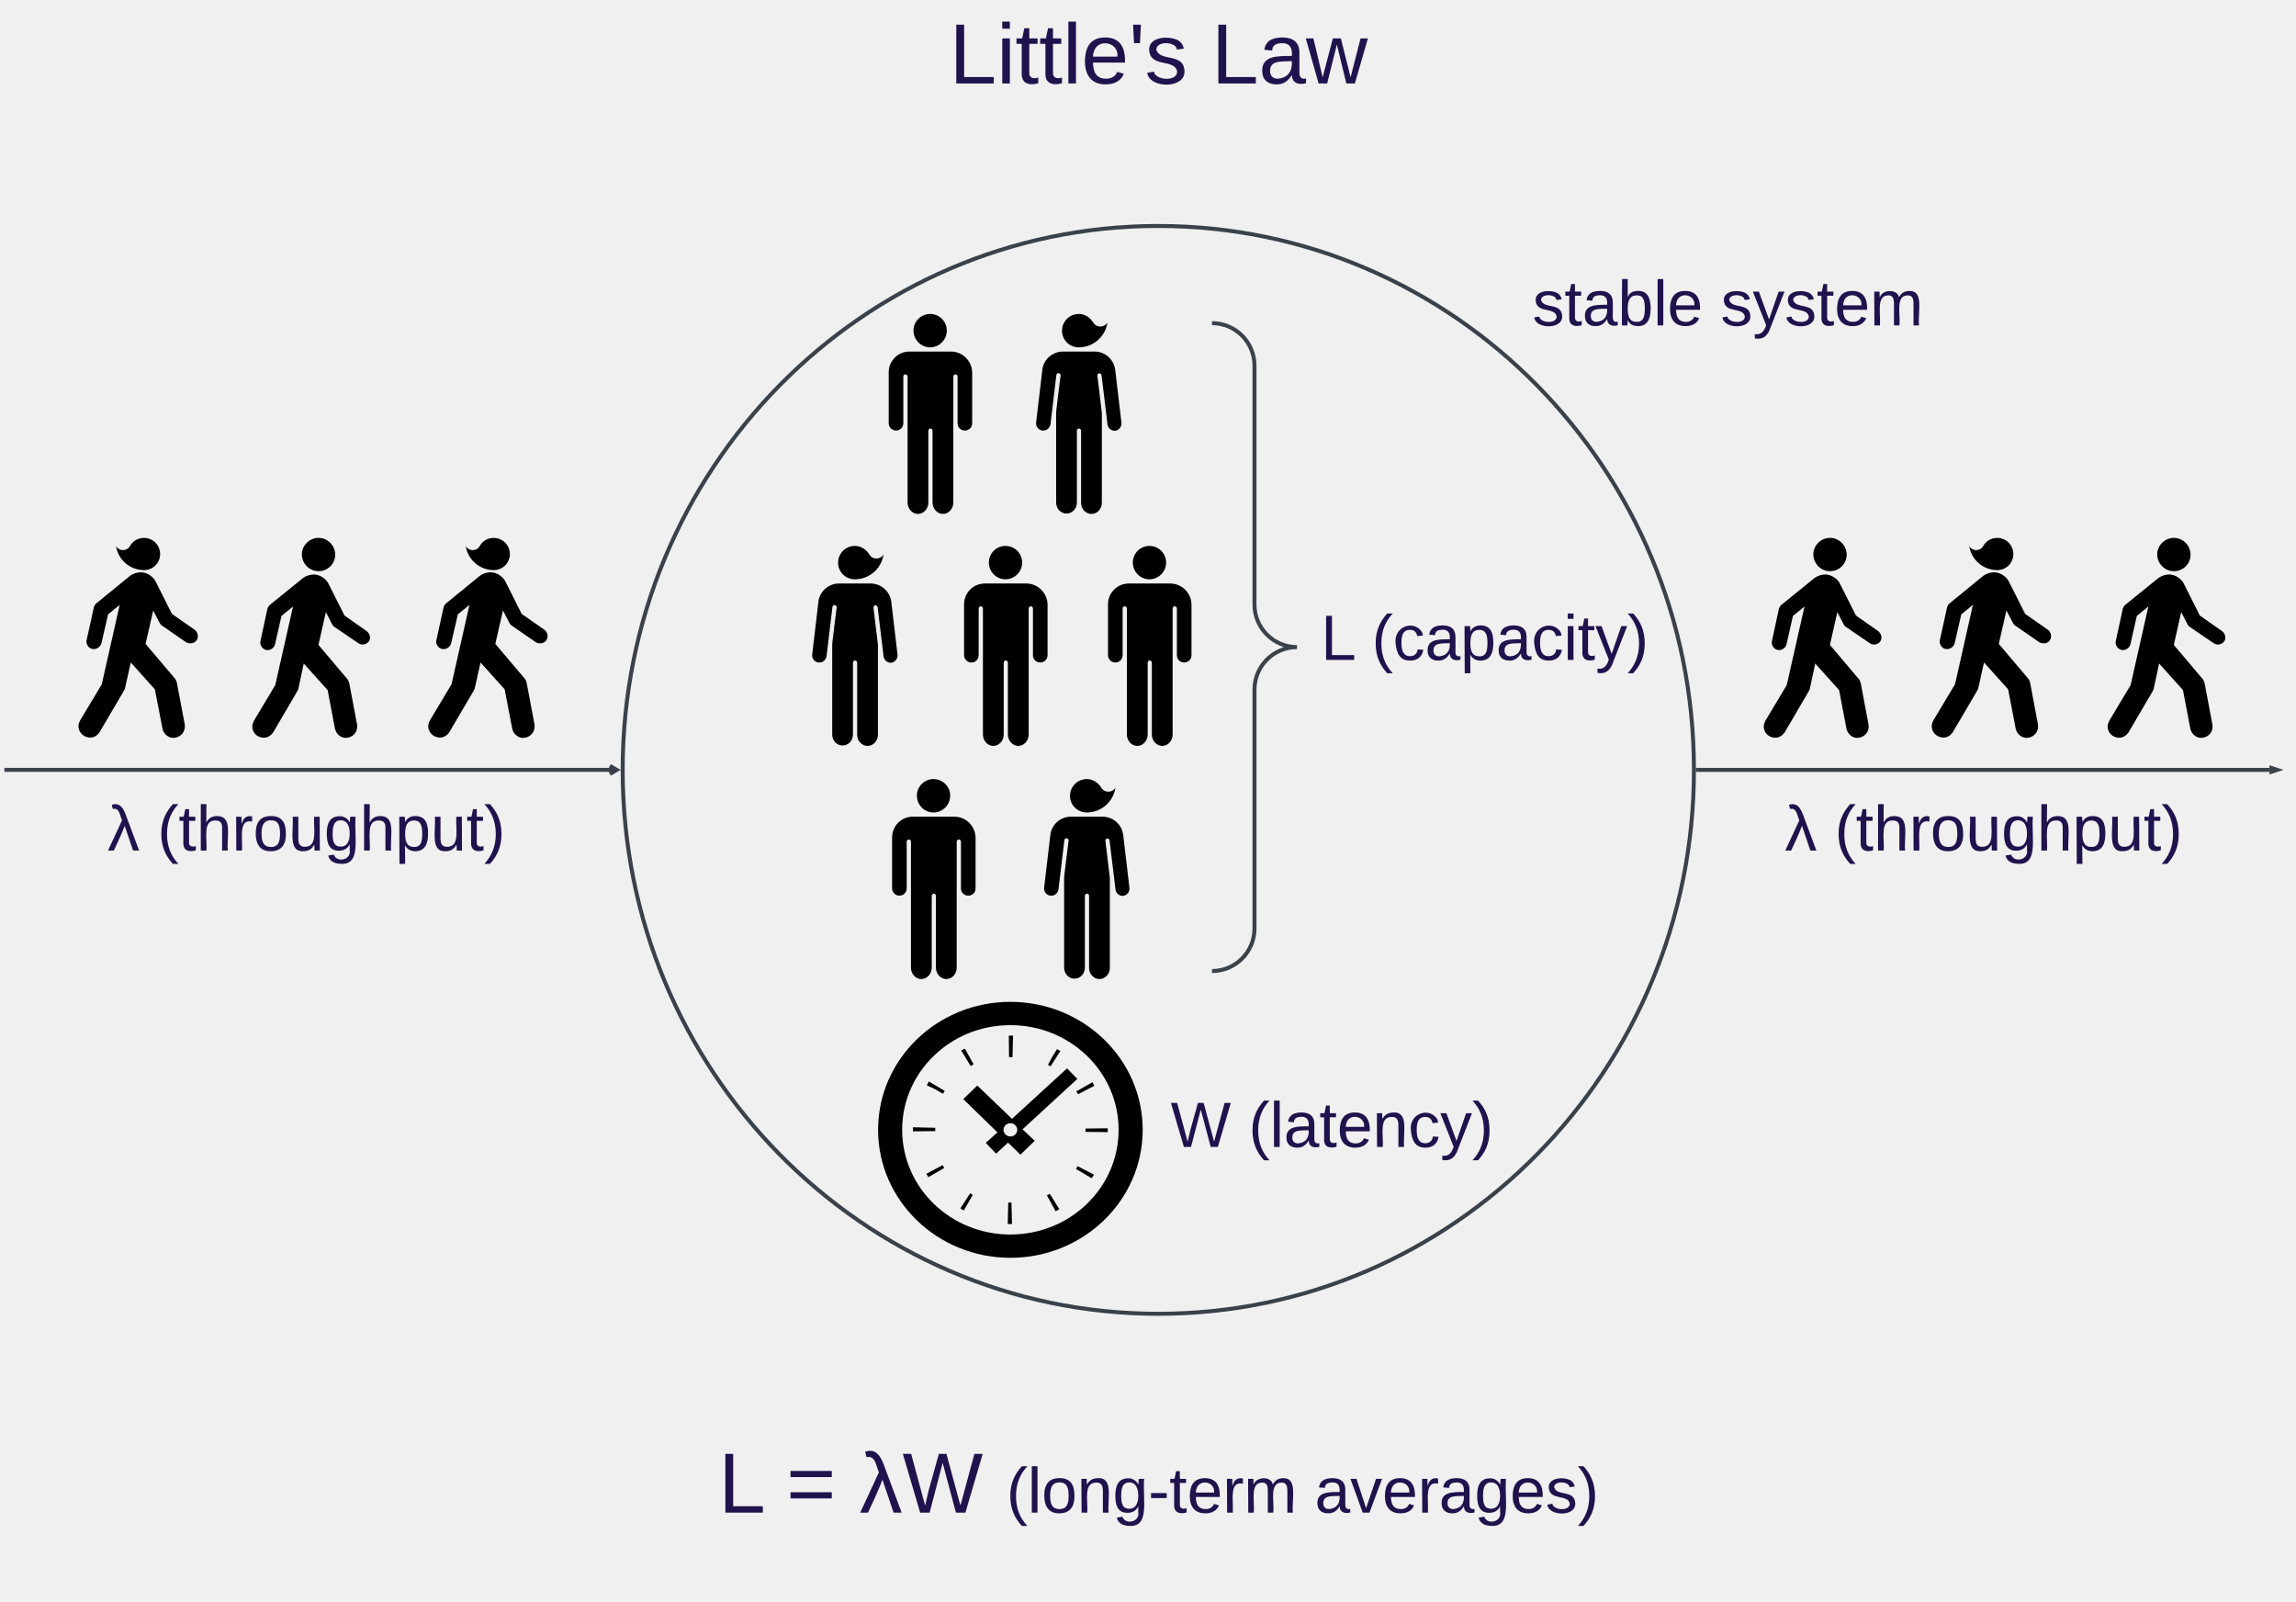
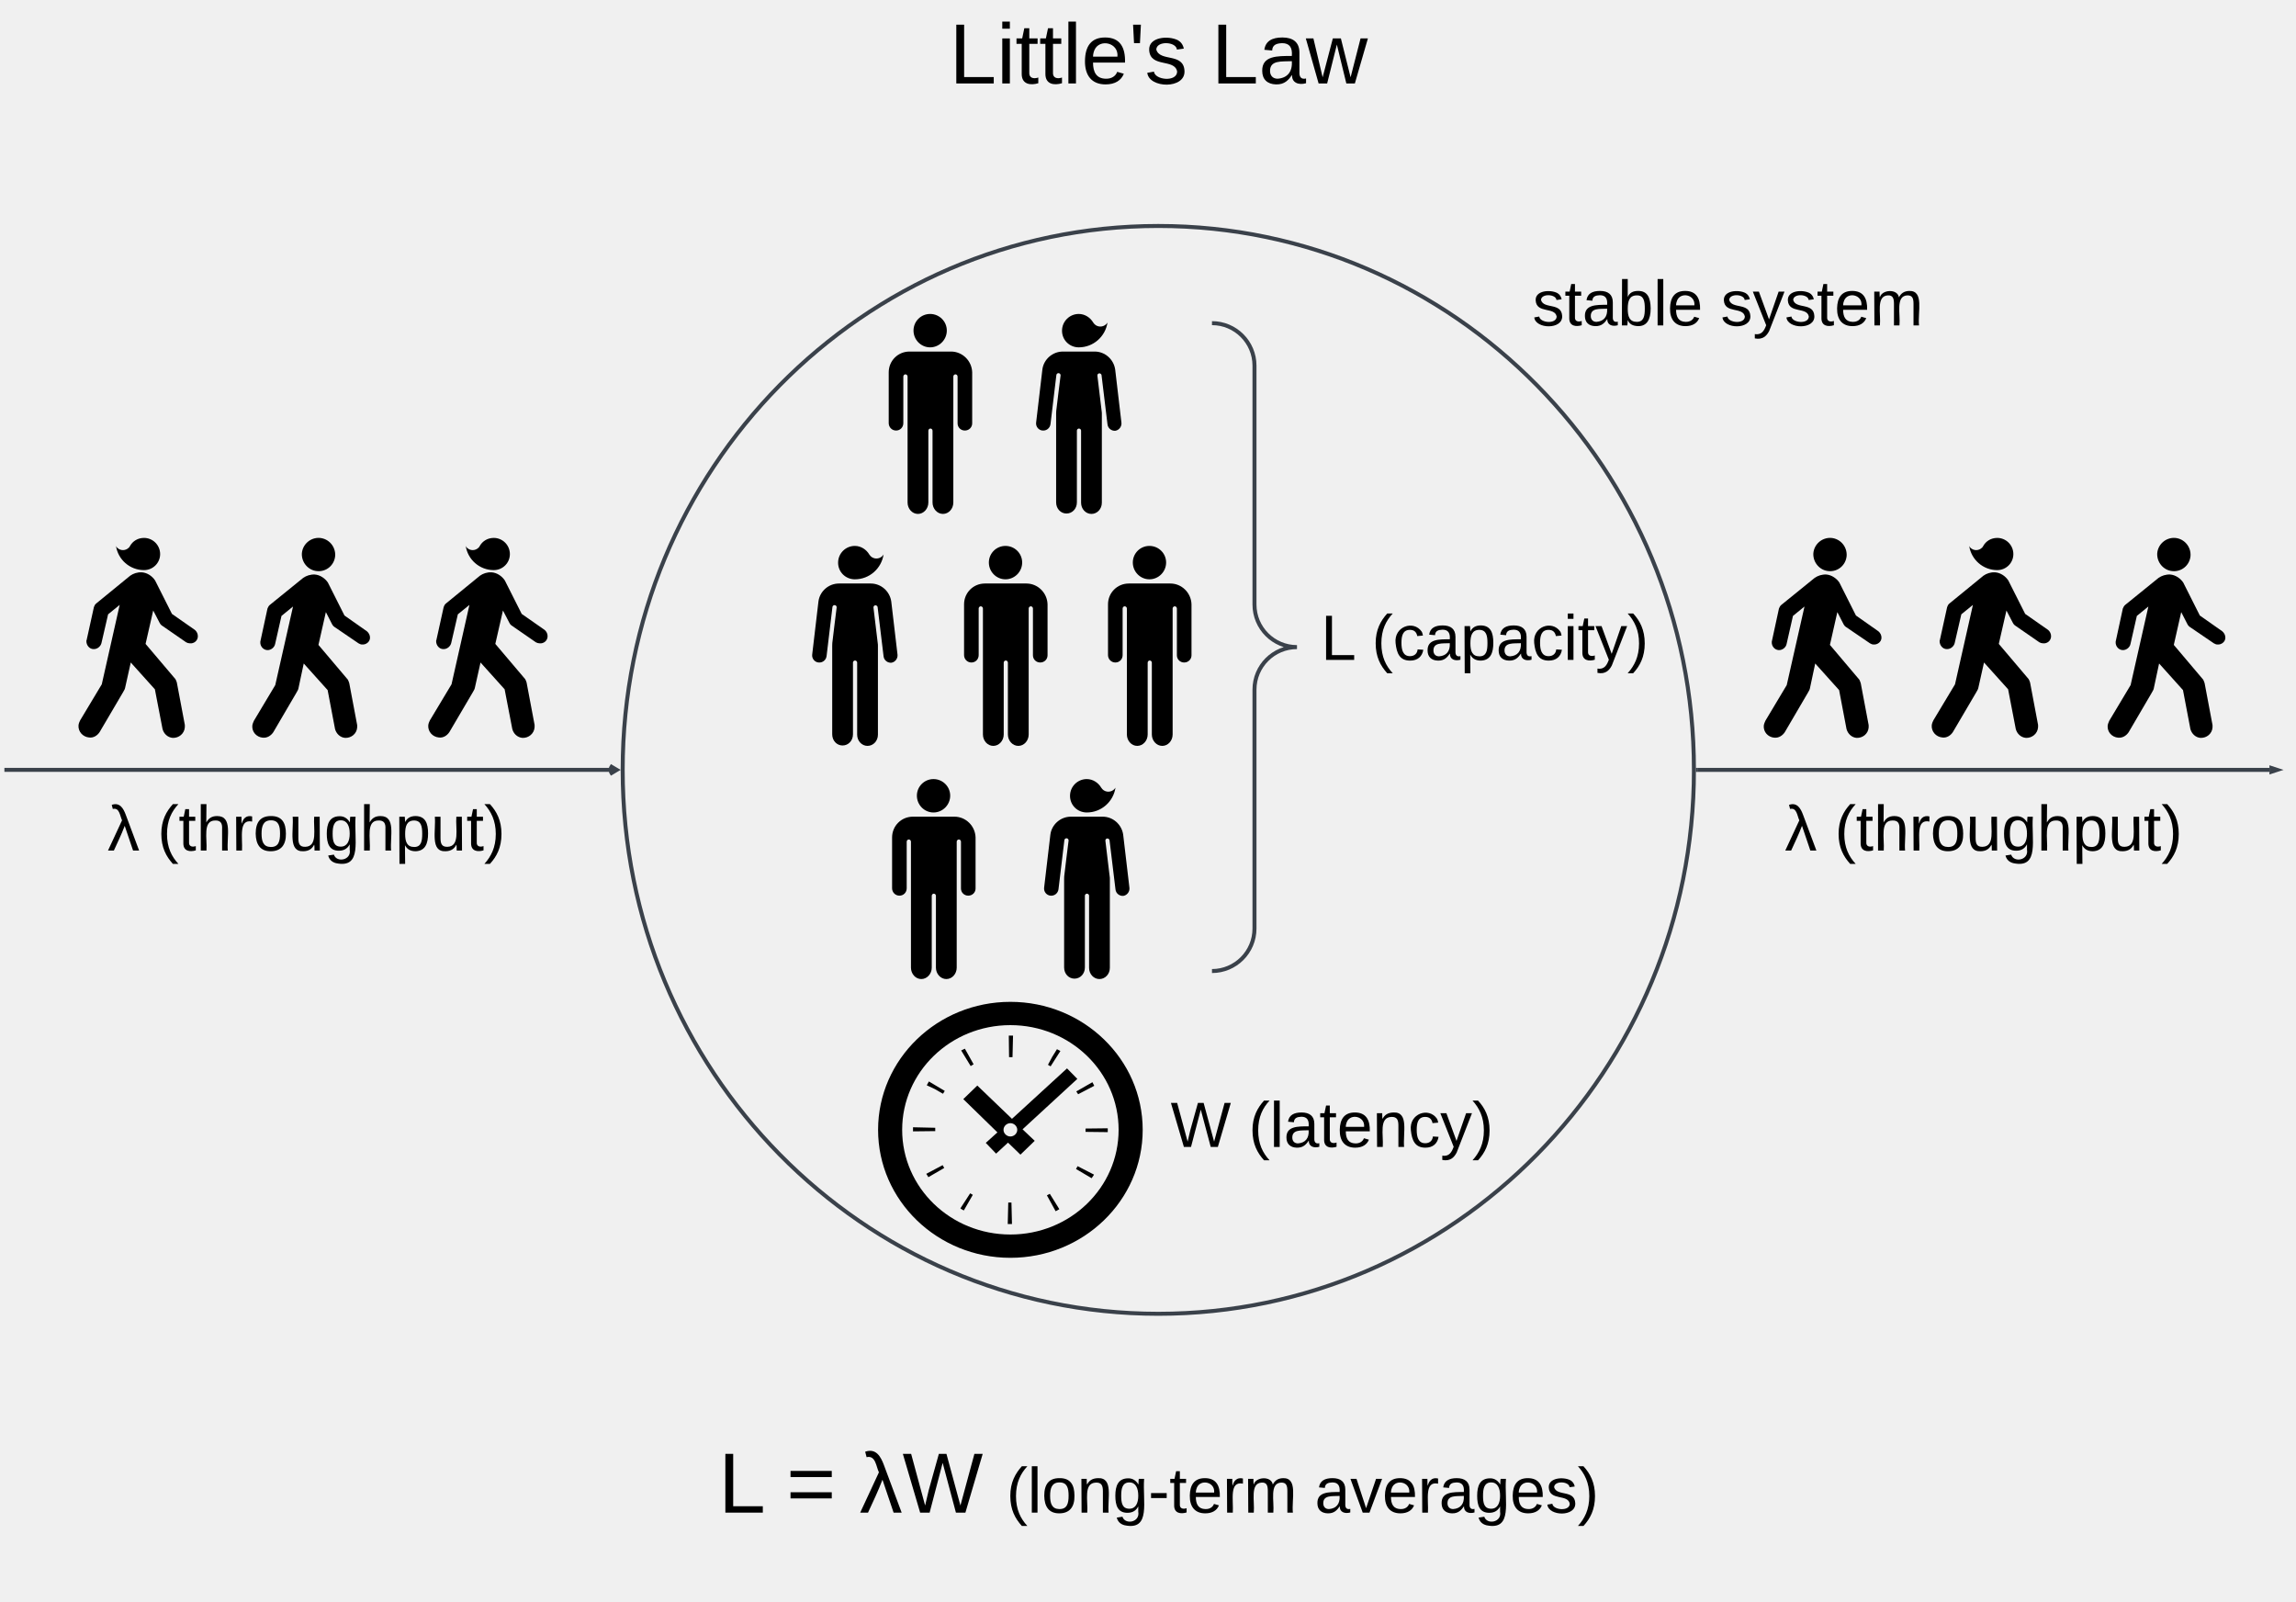
<svg xmlns="http://www.w3.org/2000/svg" xmlns:ns1="lucid" xmlns:xlink="http://www.w3.org/1999/xlink" width="5742" height="4004">
  <g transform="translate(67051 48565)" ns1:page-tab-id="0_0">
    <path d="M-62814.66-46640c0 750.72-600.1 1360-1339.55 1360-739.44 0-1339.56-609.28-1339.56-1360s600.12-1360 1339.55-1360c739.42 0 1339.54 609.28 1339.54 1360z" stroke="#3a414a" stroke-width="10" fill-opacity="0" />
    <path d="M-64536.45-47200c22.97 0 41.76 18.5 41.76 41.5s-18.78 42-41.75 42c-22.96 0-41.54-19-41.54-42s18.6-41.5 41.55-41.5zm52.4 94H-64588c-28.83 0-52 23-52 52v127c0 10 7.93 18.5 18.37 18.5 10.23 0 18.17-8 18.17-18.5v-116.5c0-3 2.5-5.5 5.2-5.5 2.94 0 5.44 2.5 5.44 5.5v315c0 15.5 11.5 28.5 25.9 28.5 14.4 0 26.1-13 26.1-28.5v-179.5c0-3 2.28-5.5 5.2-5.5 2.93 0 5.23 2.5 5.23 5.5v179.5c0 15.5 11.7 28.5 26.1 28.5 14.4 0 25.9-13 25.9-28.5v-315c0-3 2.5-5.5 5.42-5.5 2.7 0 5.22 2.5 5.22 5.5v117c0 10 7.93 18 18.16 18 10.44 0 18.37-8 18.37-18v-127.5c-.83-29-24.63-52-52.82-52zM-64724.9-47780c22.97 0 41.76 18.5 41.76 41.5s-18.8 42-41.75 42c-22.96 0-41.54-19-41.54-42s18.58-41.5 41.55-41.5zm52.4 94h-103.96c-28.8 0-51.98 23-51.98 52v127c0 10 7.93 18.5 18.37 18.5 10.23 0 18.16-8 18.16-18.5v-116.5c0-3 2.5-5.5 5.2-5.5 2.93 0 5.44 2.5 5.44 5.5v315c0 15.5 11.48 28.5 25.9 28.5 14.4 0 26.08-13 26.08-28.5v-179.5c0-3 2.3-5.5 5.22-5.5 2.93 0 5.22 2.5 5.22 5.5v179.5c0 15.5 11.7 28.5 26.1 28.5 14.4 0 25.9-13 25.9-28.5v-315c0-3 2.5-5.5 5.4-5.5 2.73 0 5.23 2.5 5.23 5.5v117c0 10 7.93 18 18.16 18 10.44 0 18.37-8 18.37-18v-127.5c-.83-29-24.64-52-52.82-52zM-64176.45-47200c22.97 0 41.76 18.5 41.76 41.5s-18.78 42-41.75 42c-22.96 0-41.54-19-41.54-42s18.6-41.5 41.55-41.5zm52.4 94H-64228c-28.83 0-52 23-52 52v127c0 10 7.93 18.5 18.37 18.5 10.23 0 18.17-8 18.17-18.5v-116.5c0-3 2.5-5.5 5.2-5.5 2.94 0 5.44 2.5 5.44 5.5v315c0 15.5 11.5 28.5 25.9 28.5 14.4 0 26.1-13 26.1-28.5v-179.5c0-3 2.28-5.5 5.2-5.5 2.93 0 5.23 2.5 5.23 5.5v179.5c0 15.5 11.7 28.5 26.1 28.5 14.4 0 25.9-13 25.9-28.5v-315c0-3 2.5-5.5 5.42-5.5 2.7 0 5.22 2.5 5.22 5.5v117c0 10 7.93 18 18.16 18 10.44 0 18.37-8 18.37-18v-127.5c-.83-29-24.63-52-52.82-52z" stroke="#000" stroke-opacity="0" stroke-width="2.03" />
    <path d="M-62804.66-46640h1429.2" stroke="#3a414a" stroke-width="10" fill="none" />
    <path d="M-62804.53-46635h-5.23l.1-4.97-.05-5.03h5.17z" stroke="#3a414a" stroke-width=".05" fill="#3a414a" />
    <path d="M-61356.18-46640l-14.27 4.64v-9.28z" stroke="#3a414a" stroke-width="10" fill="#3a414a" />
    <path d="M-65507.85-46640H-67035M-65525.8-46629.82l17.22-10.18-17.2-10.18M-67034.87-46640h-5.13" stroke="#3a414a" stroke-width="10" fill="none" />
    <path d="M-64716.45-46617c22.97 0 41.76 18.5 41.76 41.5s-18.78 42-41.75 42c-22.96 0-41.54-19-41.54-42s18.6-41.5 41.55-41.5zm52.4 94H-64768c-28.83 0-52 23-52 52v127c0 10 7.93 18.5 18.37 18.5 10.23 0 18.17-8 18.17-18.5v-116.5c0-3 2.5-5.5 5.2-5.5 2.94 0 5.44 2.5 5.44 5.5v315c0 15.5 11.5 28.5 25.9 28.5 14.4 0 26.1-13 26.1-28.5v-179.5c0-3 2.28-5.5 5.2-5.5 2.93 0 5.23 2.5 5.23 5.5v179.5c0 15.5 11.7 28.5 26.1 28.5 14.4 0 25.9-13 25.9-28.5v-315c0-3 2.5-5.5 5.42-5.5 2.7 0 5.22 2.5 5.22 5.5v117c0 10 7.93 18 18.16 18 10.44 0 18.37-8 18.37-18v-127.5c-.83-29-24.63-52-52.82-52z" stroke="#000" stroke-opacity="0" stroke-width="2.03" />
    <path d="M-64020-47751a6 6 0 0 1 6-6h1156.44a6 6 0 0 1 6 6v1608a6 6 0 0 1-6 6H-64014a6 6 0 0 1-6-6z" fill="none" />
    <path d="M-64020-46137c58.7 0 106.3-47.6 106.3-106.3v-597.4c0-58.7 47.6-106.3 106.3-106.3-58.7 0-106.3-47.6-106.3-106.3v-597.4c0-58.7-47.6-106.3-106.3-106.3" stroke="#3a414a" stroke-width="10" fill="none" />
    <use xlink:href="#a" transform="matrix(1,0,0,1,-63792.392,-47752) translate(0 837)" />
    <use xlink:href="#b" transform="matrix(1,0,0,1,-63792.392,-47752) translate(44.44444 837)" />
    <use xlink:href="#c" transform="matrix(1,0,0,1,-63792.392,-47752) translate(172 837)" />
    <path d="M-66874.66-46701a6 6 0 0 1 6-6h1168a6 6 0 0 1 6 6v455a6 6 0 0 1-6 6h-1168a6 6 0 0 1-6-6z" stroke="#000" stroke-opacity="0" stroke-width="10" fill="#fff" fill-opacity="0" />
    <use xlink:href="#d" transform="matrix(1,0,0,1,-66869.657,-46702) translate(87.88889 263.6719)" />
    <use xlink:href="#e" transform="matrix(1,0,0,1,-66869.657,-46702) translate(212.3333 263.6719)" />
    <path d="M-66257.52-47137c22.37 2 42.68-14.5 44.74-38 1.47-22.5-15-43-38.56-45-22.37-1.5-42.68 15-44.74 38.5-1.18 23 16.2 43 38.56 44.5m-35.32 17c7.94-5.5 17.95-9 29.14-8.5 13.54 1 25.9 10 32.67 20l41.5 82.5 56.22 39.5c4.7 4 7.94 10 7.65 16.5-.3 10-10 17.5-20.3 16.5-2.66 0-5.9-1.5-8.55-3l-60.93-41.5c-1.77-1.5-3.83-3.5-4.7-5.5l-15.9-31-18.55 82 73.6 87c1.46 3 2.64 6 3.52 9l19.72 104.5v6c-1.17 15.5-14.42 26.5-30.02 26-12.66-1-22.08-10.5-25.3-22l-18.56-97.5-59.75-66.5-13.54 63.5c-.6 3-4.72 9-5.9 11.5l-56.8 97c-5.9 8.5-15.02 14.5-26.2 13.5-15.9-1.5-27.38-14.5-26.2-30 .6-5 2.65-9 4.12-12.5l53.28-89 44.44-196.5-28.84 23.5-15.9 70c-1.47 8.5-10.3 16-19.72 15.5-10.3-.5-17.95-10-17.36-20 0-.5 0-2 .3-2.5l17.65-81.5c1.47-3.5 2.94-6.5 5.9-9l83.3-67.5zM-62477.52-47137c22.37 2 42.68-14.5 44.74-38 1.47-22.5-15-43-38.56-45-22.37-1.5-42.68 15-44.74 38.5-1.18 23 16.2 43 38.56 44.5m-35.32 17c7.94-5.5 17.95-9 29.14-8.5 13.54 1 25.9 10 32.67 20l41.5 82.5 56.22 39.5c4.7 4 7.94 10 7.65 16.5-.3 10-10 17.5-20.3 16.5-2.66 0-5.9-1.5-8.55-3l-60.93-41.5c-1.76-1.5-3.82-3.5-4.7-5.5l-15.9-31-18.55 82 73.6 87c1.46 3 2.64 6 3.52 9l19.72 104.5v6c-1.17 15.5-14.42 26.5-30.02 26-12.66-1-22.08-10.5-25.3-22l-18.56-97.5-59.75-66.5-13.54 63.5c-.6 3-4.72 9-5.9 11.5l-56.8 97c-5.9 8.5-15.02 14.5-26.2 13.5-15.9-1.5-27.38-14.5-26.2-30 .6-5 2.65-9 4.12-12.5l53.28-89 44.44-196.5-28.84 23.5-15.9 70c-1.47 8.5-10.3 16-19.72 15.5-10.3-.5-17.95-10-17.36-20 0-.5 0-2 .3-2.5l17.65-81.5c1.47-3.5 2.94-6.5 5.9-9l83.3-67.5zM-61617.52-47137c22.37 2 42.68-14.5 44.74-38 1.47-22.5-15-43-38.56-45-22.37-1.5-42.68 15-44.74 38.5-1.18 23 16.2 43 38.56 44.5m-35.32 17c7.94-5.5 17.95-9 29.14-8.5 13.54 1 25.9 10 32.67 20l41.5 82.5 56.22 39.5c4.7 4 7.94 10 7.65 16.5-.3 10-10 17.5-20.3 16.5-2.66 0-5.9-1.5-8.55-3l-60.93-41.5c-1.76-1.5-3.82-3.5-4.7-5.5l-15.9-31-18.55 82 73.6 87c1.46 3 2.64 6 3.52 9l19.72 104.5v6c-1.17 15.5-14.42 26.5-30.02 26-12.66-1-22.08-10.5-25.3-22l-18.56-97.5-59.75-66.5-13.54 63.5c-.6 3-4.72 9-5.9 11.5l-56.8 97c-5.9 8.5-15.02 14.5-26.2 13.5-15.9-1.5-27.38-14.5-26.2-30 .6-5 2.65-9 4.12-12.5l53.28-89 44.44-196.5-28.84 23.5-15.9 70c-1.47 8.5-10.3 16-19.72 15.5-10.3-.5-17.95-10-17.36-20 0-.5 0-2 .3-2.5l17.65-81.5c1.47-3.5 2.94-6.5 5.9-9l83.3-67.5z" stroke="#000" stroke-opacity="0" stroke-width="2.02" />
    <path d="M-66725.43-47125.5c7.76-5.5 17.9-9 28.95-8.5 14.33 1 26.57 10 33.43 20.5l42.08 83.5 57.3 40c4.78 4 7.76 10 7.47 16.5-.3 10.5-9.85 18.5-20.6 17-2.68 0-5.97-1-8.65-2.5l-61.48-42.5c-1.8-1.5-3.6-3.5-4.78-6l-16.13-31-19.1 83.5 74.62 88c1.48 2.5 2.67 5.5 3.57 8.5l20 106v6c-1.2 16-14.93 27-30.15 26.5-12.83-1-22.68-10.5-25.67-22.5l-19.1-99-60.3-67-14.3 64c-.3 3-4.8 9.5-5.68 11.5l-57.9 98.5c-5.67 8.5-15.22 15-26.26 13.5-16.1-1.5-27.75-15-26.56-30.5.6-5 2.4-9 4.18-12.5l54.02-90 44.77-198.5-28.94 23.5-16.42 71c-1.5 8.5-10.14 16.5-20 16-10.14 0-18.2-9.5-17.9-20.5 0 0 0-1.5.6-2l18.2-82.5c1.2-3.5 2.7-6.5 5.67-9l85.07-69.5zM-66760.94-47200c5.07 34 34.32 60.5 70.13 60.5 22.38 0 40.3-18 40.3-40 0-22.5-18.22-40.5-40.3-40.5-15.53 0-28.36 8-35.22 20.5-.6 1.5-1.8 3-3 4-8.05 8-20.88 8-28.94 0-1.5-1.5-2.4-3-2.98-4.5zM-62090.77-47125.5c7.76-5.5 17.9-9 28.95-8.5 14.33 1 26.56 10 33.43 20.5l42.1 83.5 57.3 40c4.77 4 7.75 10 7.45 16.5-.3 10.5-9.84 18.5-20.6 17-2.68 0-5.96-1-8.64-2.5l-61.48-42.5c-1.8-1.5-3.58-3.5-4.77-6l-16.12-31-19.1 83.5 74.6 88c1.5 2.5 2.7 5.5 3.6 8.5l20 106v6c-1.2 16-14.93 27-30.15 26.5-12.83-1-22.68-10.5-25.67-22.5l-19.1-99-60.28-67-14.32 64c-.3 3-4.78 9.5-5.67 11.5l-57.9 98.5c-5.67 8.5-15.22 15-26.27 13.5-16.1-1.5-27.75-15-26.56-30.5.6-5 2.4-9 4.18-12.5l54.02-90 44.77-198.5-28.95 23.5-16.42 71c-1.5 8.5-10.15 16.5-20 16-10.14 0-18.2-9.5-17.9-20.5 0 0 0-1.5.6-2l18.2-82.5c1.2-3.5 2.7-6.5 5.67-9l85.06-69.5zM-62126.3-47200c5.1 34 34.34 60.5 70.15 60.5 22.4 0 40.3-18 40.3-40 0-22.5-18.2-40.5-40.3-40.5-15.52 0-28.35 8-35.22 20.5-.6 1.5-1.8 3-2.98 4-8.06 8-20.9 8-28.95 0-1.5-1.5-2.4-3-3-4.5z" stroke="#000" stroke-opacity="0" stroke-width="3.95" />
    <path d="M-64284.5-47754.5c-8.14 8-21.4 8-29.3 0-1.28-1.5-2.35-3-3.2-4-7.27-12.5-20.95-21.5-36.13-21.5-22.87 0-41.9 18.5-41.9 42 0 23 18.4 41.5 41.9 41.5 36.55 0 66.48-27 71.82-62-.86 1.5-2.14 2.5-3.2 4zm38.03 246l-15.6-132.5c-3.63-25.5-25.44-45-51.3-45h-79.5c-25.88 0-48.1 19.5-51.3 45l-15.62 132.5c-1.27 10 6 19 15.83 20 10.05 1 18.8-6 20.1-16l14.74-123c.43-2.5 2.57-4.5 5.35-4.5 2.77 0 5.13 2.5 5.13 5v1s-10.9 87-10.9 89c-.22 2.5-.22 4.5-.22 6.5v221.5c0 16 11.54 28 25.86 28 14.53 0 26.07-12 26.07-28v-179.5c0-2.5 2.35-5 5.13-5s5.34 2.5 5.34 5v180.5c0 15.5 11.55 28 25.87 28 14.54 0 26.08-12.5 26.08-28v-222c0-2 0-4.5-.42-6.5-.43-2-10.7-89-10.7-89v-1c0-3 2.36-5 5.14-5 2.35 0 4.5 2 5.13 4l14.96 123.5c1.06 10 10.25 17 19.87 16 8.98-1.5 16.25-10.5 14.96-20.5zM-64264.5-46591.5c-8.14 8-21.4 8-29.3 0-1.28-1.5-2.35-3-3.2-4-7.27-12.5-20.95-21.5-36.13-21.5-22.87 0-41.9 18.5-41.9 42 0 23 18.4 41.5 41.9 41.5 36.55 0 66.48-27 71.82-62-.86 1.5-2.14 2.5-3.2 4zm38.03 246l-15.6-132.5c-3.63-25.5-25.44-45-51.3-45h-79.5c-25.88 0-48.1 19.5-51.3 45l-15.62 132.5c-1.27 10 6 19 15.83 20 10.05 1 18.8-6 20.1-16l14.74-123c.43-2.5 2.57-4.5 5.35-4.5 2.77 0 5.13 2.5 5.13 5v1s-10.9 87-10.9 89c-.22 2.5-.22 4.5-.22 6.5v221.5c0 16 11.54 28 25.86 28 14.53 0 26.07-12 26.07-28v-179.5c0-2.5 2.35-5 5.13-5s5.34 2.5 5.34 5v180.5c0 15.5 11.55 28 25.87 28 14.54 0 26.08-12.5 26.08-28v-222c0-2 0-4.5-.42-6.5-.43-2-10.7-89-10.7-89v-1c0-3 2.36-5 5.14-5 2.35 0 4.5 2 5.13 4l14.96 123.5c1.06 10 10.25 17 19.87 16 8.98-1.5 16.25-10.5 14.96-20.5zM-64844.5-47174.5c-8.14 8-21.4 8-29.3 0-1.28-1.5-2.35-3-3.2-4-7.27-12.5-20.95-21.5-36.13-21.5-22.87 0-41.9 18.5-41.9 42 0 23 18.4 41.5 41.9 41.5 36.55 0 66.48-27 71.82-62-.86 1.5-2.14 2.5-3.2 4zm38.03 246l-15.6-132.5c-3.63-25.5-25.44-45-51.3-45h-79.5c-25.88 0-48.1 19.5-51.3 45l-15.62 132.5c-1.27 10 6 19 15.83 20 10.05 1 18.8-6 20.1-16l14.74-123c.43-2.5 2.57-4.5 5.35-4.5 2.77 0 5.13 2.5 5.13 5v1s-10.9 87-10.9 89c-.22 2.5-.22 4.5-.22 6.5v221.5c0 16 11.54 28 25.86 28 14.53 0 26.07-12 26.07-28v-179.5c0-2.5 2.35-5 5.13-5s5.34 2.5 5.34 5v180.5c0 15.5 11.55 28 25.87 28 14.54 0 26.08-12.5 26.08-28v-222c0-2 0-4.5-.42-6.5-.43-2-10.7-89-10.7-89v-1c0-3 2.36-5 5.14-5 2.35 0 4.5 2 5.13 4l14.96 123.5c1.06 10 10.25 17 19.87 16 8.98-1.5 16.25-10.5 14.96-20.5z" stroke="#000" stroke-opacity="0" stroke-width="2" />
    <path d="M-65850.77-47125.5c7.76-5.5 17.9-9 28.95-8.5 14.33 1 26.56 10 33.43 20.5l42.1 83.5 57.3 40c4.77 4 7.75 10 7.45 16.5-.3 10.5-9.85 18.5-20.6 17-2.68 0-5.96-1-8.65-2.5l-61.48-42.5c-1.8-1.5-3.58-3.5-4.77-6l-16.12-31-19.1 83.5 74.6 88c1.5 2.5 2.7 5.5 3.6 8.5l20 106v6c-1.2 16-14.93 27-30.15 26.5-12.83-1-22.68-10.5-25.67-22.5l-19.1-99-60.28-67-14.32 64c-.3 3-4.78 9.5-5.67 11.5l-57.9 98.5c-5.67 8.5-15.23 15-26.27 13.5-16.1-1.5-27.75-15-26.56-30.5.6-5 2.4-9 4.18-12.5l54.02-90 44.77-198.5-28.95 23.5-16.42 71c-1.5 8.5-10.15 16.5-20 16-10.14 0-18.2-9.5-17.9-20.5 0 0 0-1.5.6-2l18.2-82.5c1.2-3.5 2.7-6.5 5.67-9l85.06-69.5zM-65886.3-47200c5.1 34 34.34 60.5 70.15 60.5 22.38 0 40.3-18 40.3-40 0-22.5-18.2-40.5-40.3-40.5-15.52 0-28.35 8-35.22 20.5-.6 1.5-1.8 3-2.98 4-8.06 8-20.9 8-28.95 0-1.5-1.5-2.4-3-3-4.5z" stroke="#000" stroke-opacity="0" stroke-width="3.95" />
    <path d="M-64220-45874a6 6 0 0 1 6-6h988a6 6 0 0 1 6 6v288a6 6 0 0 1-6 6h-988a6 6 0 0 1-6-6z" stroke="#000" stroke-opacity="0" stroke-width="10" fill="#fff" fill-opacity="0" />
    <use xlink:href="#f" transform="matrix(1,0,0,1,-64215,-45875) translate(91.44444 177.8438)" />
    <use xlink:href="#g" transform="matrix(1,0,0,1,-64215,-45875) translate(286.5556 177.8438)" />
    <path d="M-62680-46701a6 6 0 0 1 6-6h1168a6 6 0 0 1 6 6v455a6 6 0 0 1-6 6h-1168a6 6 0 0 1-6-6z" stroke="#000" stroke-opacity="0" stroke-width="10" fill="#fff" fill-opacity="0" />
    <use xlink:href="#d" transform="matrix(1,0,0,1,-62675,-46702) translate(87.88889 263.6719)" />
    <use xlink:href="#e" transform="matrix(1,0,0,1,-62675,-46702) translate(212.3333 263.6719)" />
    <path d="M-64732.6-45852.64l-.66 1.28 20.5 9.6 19.86 11.52.67-.64c1.32-2.56 2.64-4.48 3.97-6.4l-39.7-23.68c-1.33 2.56-3.32 5.76-4.64 8.32zM-64712.1-45740v-5.12l-55.58-1.28v10.24l55.6-.64v-3.2zM-64734.6-45629.92c2 2.56 3.98 5.76 5.3 8.32l39.7-23.04c-1.3-1.92-2.64-4.48-3.96-7.04l-41.03 21.76zM-64354.74-45828.96l40.36-21.12c-1.32-3.2-3.3-5.76-4.63-8.96l-40.37 23.04c1.98 2.56 3.3 5.12 4.63 7.04zM-64524.15-45921.76h5.3l1.32-53.76h-10.59l.66 53.76h3.3zM-64616.13-45903.84l-21.84-39.04c-3.3 1.28-5.96 3.2-9.27 4.48l23.83 39.04c2.63-1.92 5.28-3.2 7.27-4.48zM-64399.08-45937.12c-2.65-1.28-5.96-3.2-8.6-4.48l-11.9 19.2-10.6 19.84c1.98 1.28 4.63 2.56 6.62 3.84l24.48-38.4zM-64432.83-45576.16l21.84 39.68c3.32-1.92 6.63-3.2 9.27-5.12l-23.82-38.4c-2 1.28-4.63 2.56-7.28 3.84zM-64360.04-45642.08l39.05 23.04c2-2.56 3.98-5.76 5.3-7.68l.66-1.28-41.03-21.12c-1.32 1.92-2.64 4.48-3.97 7.04zM-64649.22-45543.52c2.65 1.92 5.95 3.84 8.6 5.12l22.5-39.04c-1.98-1.28-4.63-2.56-6.62-3.84l-24.48 37.76zM-64280.63-45743.84l-55.58.64v8.32l55.57.64v-9.6zM-64524.15-45558.24h-5.3l-1.32 53.76h10.59l-1.32-53.76h-2.65z" stroke="#000" stroke-opacity="0" stroke-width=".98" />
    <path d="M-64524.15-46060c-182.64 0-330.88 143.36-330.88 320s148.24 320 330.88 320 330.88-143.36 330.88-320-148.24-320-330.88-320zm0 581.76c-149.56 0-270.66-117.12-270.66-261.76s121.1-261.76 270.65-261.76c149.56 0 270.66 117.12 270.66 261.76s-121.1 261.76-270.65 261.76z" stroke="#000" stroke-opacity="0" stroke-width=".98" />
    <path d="M-64356.73-45867.36l-25.8-26.24-137.65 126.08-86.7-83.2-35.06 33.92 85.36 83.2-29.1 26.24 25.8 26.88 29.77-27.52 31.1 30.08 35.73-34.56-30.44-28.8 136.97-126.08zm-167.42 144c-9.26 0-17.2-7.68-17.2-16.64s7.93-16.64 17.2-16.64c9.26 0 17.2 7.68 17.2 16.64s-7.94 16.64-17.2 16.64z" stroke="#000" stroke-opacity="0" stroke-width=".98" />
    <path d="M-65693.76-45054a6 6 0 0 1 6-6h3068a6 6 0 0 1 6 6v462a6 6 0 0 1-6 6h-3068a6 6 0 0 1-6-6z" stroke="#000" stroke-opacity="0" stroke-width="10" fill="#fff" fill-opacity="0" />
    <use xlink:href="#h" transform="matrix(1,0,0,1,-65688.755,-45055) translate(434.037 272.1667)" />
    <use xlink:href="#i" transform="matrix(1,0,0,1,-65688.755,-45055) translate(604.1111 272.1667)" />
    <use xlink:href="#j" transform="matrix(1,0,0,1,-65688.755,-45055) translate(787.8148 272.1667)" />
    <use xlink:href="#k" transform="matrix(1,0,0,1,-65688.755,-45055) translate(1154.63 272.1667)" />
    <use xlink:href="#l" transform="matrix(1,0,0,1,-65688.755,-45055) translate(1925.741 272.1667)" />
    <path d="M-64744.2-48534a6 6 0 0 1 6-6h1168a6 6 0 0 1 6 6v254a6 6 0 0 1-6 6h-1168a6 6 0 0 1-6-6z" stroke="#000" stroke-opacity="0" stroke-width="10" fill="#fff" fill-opacity="0" />
    <g>
      <use xlink:href="#m" transform="matrix(1,0,0,1,-64739.206,-48535) translate(62.03704 178.6667)" />
      <use xlink:href="#n" transform="matrix(1,0,0,1,-64739.206,-48535) translate(717.4444 178.6667)" />
    </g>
    <path d="M-63320-48014a6 6 0 0 1 6-6h1168a6 6 0 0 1 6 6v455a6 6 0 0 1-6 6h-1168a6 6 0 0 1-6-6z" stroke="#000" stroke-opacity="0" stroke-width="10" fill="#fff" fill-opacity="0" />
    <g>
      <use xlink:href="#o" transform="matrix(1,0,0,1,-63315,-48015) translate(96.55556 263.6719)" />
      <use xlink:href="#p" transform="matrix(1,0,0,1,-63315,-48015) translate(567.2222 263.6719)" />
    </g>
    <defs>
-       <path fill="#20124d" d="M30 0v-248h33v221h125V0H30" id="q" />
+       <path d="M30 0v-248h33v221h125V0H30" id="q" />
      <use transform="matrix(0.4444444,0,0,0.4444444,0,0)" xlink:href="#q" id="b" />
-       <path fill="#20124d" d="M87 75C49 33 22-17 22-94c0-76 28-126 65-167h31c-38 41-64 92-64 168S80 34 118 75H87" id="r" />
-       <path fill="#20124d" d="M96-169c-40 0-48 33-48 73s9 75 48 75c24 0 41-14 43-38l32 2c-6 37-31 61-74 61-59 0-76-41-82-99-10-93 101-131 147-64 4 7 5 14 7 22l-32 3c-4-21-16-35-41-35" id="s" />
-       <path fill="#20124d" d="M141-36C126-15 110 5 73 4 37 3 15-17 15-53c-1-64 63-63 125-63 3-35-9-54-41-54-24 1-41 7-42 31l-33-3c5-37 33-52 76-52 45 0 72 20 72 64v82c-1 20 7 32 28 27v20c-31 9-61-2-59-35zM48-53c0 20 12 33 32 33 41-3 63-29 60-74-43 2-92-5-92 41" id="t" />
-       <path fill="#20124d" d="M115-194c55 1 70 41 70 98S169 2 115 4C84 4 66-9 55-30l1 105H24l-1-265h31l2 30c10-21 28-34 59-34zm-8 174c40 0 45-34 45-75s-6-73-45-74c-42 0-51 32-51 76 0 43 10 73 51 73" id="u" />
-       <path fill="#20124d" d="M24-231v-30h32v30H24zM24 0v-190h32V0H24" id="v" />
-       <path fill="#20124d" d="M59-47c-2 24 18 29 38 22v24C64 9 27 4 27-40v-127H5v-23h24l9-43h21v43h35v23H59v120" id="w" />
-       <path fill="#20124d" d="M179-190L93 31C79 59 56 82 12 73V49c39 6 53-20 64-50L1-190h34L92-34l54-156h33" id="x" />
-       <path fill="#20124d" d="M33-261c38 41 65 92 65 168S71 34 33 75H2C39 34 66-17 66-93S39-220 2-261h31" id="y" />
+       <path d="M87 75C49 33 22-17 22-94c0-76 28-126 65-167h31c-38 41-64 92-64 168S80 34 118 75H87" id="r" />
+       <path d="M96-169c-40 0-48 33-48 73s9 75 48 75c24 0 41-14 43-38l32 2c-6 37-31 61-74 61-59 0-76-41-82-99-10-93 101-131 147-64 4 7 5 14 7 22l-32 3c-4-21-16-35-41-35" id="s" />
+       <path d="M141-36C126-15 110 5 73 4 37 3 15-17 15-53c-1-64 63-63 125-63 3-35-9-54-41-54-24 1-41 7-42 31l-33-3c5-37 33-52 76-52 45 0 72 20 72 64v82c-1 20 7 32 28 27v20c-31 9-61-2-59-35zM48-53c0 20 12 33 32 33 41-3 63-29 60-74-43 2-92-5-92 41" id="t" />
+       <path d="M115-194c55 1 70 41 70 98S169 2 115 4C84 4 66-9 55-30l1 105H24l-1-265h31l2 30c10-21 28-34 59-34zm-8 174c40 0 45-34 45-75s-6-73-45-74c-42 0-51 32-51 76 0 43 10 73 51 73" id="u" />
+       <path d="M24-231v-30h32v30H24zM24 0v-190h32V0H24" id="v" />
+       <path d="M59-47c-2 24 18 29 38 22v24C64 9 27 4 27-40v-127H5v-23h24l9-43h21v43h35v23H59v120" id="w" />
+       <path d="M179-190L93 31C79 59 56 82 12 73V49c39 6 53-20 64-50L1-190h34L92-34l54-156h33" id="x" />
+       <path d="M33-261c38 41 65 92 65 168S71 34 33 75H2C39 34 66-17 66-93S39-220 2-261h31" id="y" />
      <g id="c">
        <use transform="matrix(0.4444444,0,0,0.4444444,0,0)" xlink:href="#r" />
        <use transform="matrix(0.4444444,0,0,0.4444444,52.88889,0)" xlink:href="#s" />
        <use transform="matrix(0.4444444,0,0,0.4444444,132.8889,0)" xlink:href="#t" />
        <use transform="matrix(0.4444444,0,0,0.4444444,221.7778,0)" xlink:href="#u" />
        <use transform="matrix(0.4444444,0,0,0.4444444,310.6667,0)" xlink:href="#t" />
        <use transform="matrix(0.4444444,0,0,0.4444444,399.5556,0)" xlink:href="#s" />
        <use transform="matrix(0.4444444,0,0,0.4444444,479.5556,0)" xlink:href="#v" />
        <use transform="matrix(0.4444444,0,0,0.4444444,514.6667,0)" xlink:href="#w" />
        <use transform="matrix(0.4444444,0,0,0.4444444,559.1111,0)" xlink:href="#x" />
        <use transform="matrix(0.4444444,0,0,0.4444444,639.1111,0)" xlink:href="#y" />
      </g>
-       <path fill="#20124d" d="M23-257c46-16 66 21 79 56L177 0h-34L96-139C78-91 56-46 35 0H2l79-170c-12-25-14-73-52-64" id="z" />
+       <path d="M23-257c46-16 66 21 79 56L177 0h-34L96-139C78-91 56-46 35 0H2l79-170c-12-25-14-73-52-64" id="z" />
      <use transform="matrix(0.4444444,0,0,0.4444444,0,0)" xlink:href="#z" id="d" />
-       <path fill="#20124d" d="M106-169C34-169 62-67 57 0H25v-261h32l-1 103c12-21 28-36 61-36 89 0 53 116 60 194h-32v-121c2-32-8-49-39-48" id="A" />
-       <path fill="#20124d" d="M114-163C36-179 61-72 57 0H25l-1-190h30c1 12-1 29 2 39 6-27 23-49 58-41v29" id="B" />
-       <path fill="#20124d" d="M100-194c62-1 85 37 85 99 1 63-27 99-86 99S16-35 15-95c0-66 28-99 85-99zM99-20c44 1 53-31 53-75 0-43-8-75-51-75s-53 32-53 75 10 74 51 75" id="C" />
-       <path fill="#20124d" d="M84 4C-5 8 30-112 23-190h32v120c0 31 7 50 39 49 72-2 45-101 50-169h31l1 190h-30c-1-10 1-25-2-33-11 22-28 36-60 37" id="D" />
-       <path fill="#20124d" d="M177-190C167-65 218 103 67 71c-23-6-38-20-44-43l32-5c15 47 100 32 89-28v-30C133-14 115 1 83 1 29 1 15-40 15-95c0-56 16-97 71-98 29-1 48 16 59 35 1-10 0-23 2-32h30zM94-22c36 0 50-32 50-73 0-42-14-75-50-75-39 0-46 34-46 75s6 73 46 73" id="E" />
+       <path d="M106-169C34-169 62-67 57 0H25v-261h32l-1 103c12-21 28-36 61-36 89 0 53 116 60 194h-32v-121c2-32-8-49-39-48" id="A" />
+       <path d="M114-163C36-179 61-72 57 0H25l-1-190h30c1 12-1 29 2 39 6-27 23-49 58-41v29" id="B" />
+       <path d="M100-194c62-1 85 37 85 99 1 63-27 99-86 99S16-35 15-95c0-66 28-99 85-99zM99-20c44 1 53-31 53-75 0-43-8-75-51-75s-53 32-53 75 10 74 51 75" id="C" />
+       <path d="M84 4C-5 8 30-112 23-190h32v120c0 31 7 50 39 49 72-2 45-101 50-169h31l1 190h-30c-1-10 1-25-2-33-11 22-28 36-60 37" id="D" />
+       <path d="M177-190C167-65 218 103 67 71c-23-6-38-20-44-43l32-5c15 47 100 32 89-28v-30C133-14 115 1 83 1 29 1 15-40 15-95c0-56 16-97 71-98 29-1 48 16 59 35 1-10 0-23 2-32h30zM94-22c36 0 50-32 50-73 0-42-14-75-50-75-39 0-46 34-46 75s6 73 46 73" id="E" />
      <g id="e">
        <use transform="matrix(0.4444444,0,0,0.4444444,0,0)" xlink:href="#r" />
        <use transform="matrix(0.4444444,0,0,0.4444444,52.88889,0)" xlink:href="#w" />
        <use transform="matrix(0.4444444,0,0,0.4444444,97.33333,0)" xlink:href="#A" />
        <use transform="matrix(0.4444444,0,0,0.4444444,186.2222,0)" xlink:href="#B" />
        <use transform="matrix(0.4444444,0,0,0.4444444,239.1111,0)" xlink:href="#C" />
        <use transform="matrix(0.4444444,0,0,0.4444444,328,0)" xlink:href="#D" />
        <use transform="matrix(0.4444444,0,0,0.4444444,416.8889,0)" xlink:href="#E" />
        <use transform="matrix(0.4444444,0,0,0.4444444,505.7778,0)" xlink:href="#A" />
        <use transform="matrix(0.4444444,0,0,0.4444444,594.6667,0)" xlink:href="#u" />
        <use transform="matrix(0.4444444,0,0,0.4444444,683.5556,0)" xlink:href="#D" />
        <use transform="matrix(0.4444444,0,0,0.4444444,772.4444,0)" xlink:href="#w" />
        <use transform="matrix(0.4444444,0,0,0.4444444,816.8889,0)" xlink:href="#y" />
      </g>
-       <path fill="#20124d" d="M266 0h-40l-56-210L115 0H75L2-248h35L96-30l15-64 43-154h32l59 218 59-218h35" id="F" />
+       <path d="M266 0h-40l-56-210L115 0H75L2-248h35L96-30l15-64 43-154h32l59 218 59-218h35" id="F" />
      <use transform="matrix(0.4444444,0,0,0.4444444,0,0)" xlink:href="#F" id="f" />
-       <path fill="#20124d" d="M24 0v-261h32V0H24" id="G" />
-       <path fill="#20124d" d="M100-194c63 0 86 42 84 106H49c0 40 14 67 53 68 26 1 43-12 49-29l28 8c-11 28-37 45-77 45C44 4 14-33 15-96c1-61 26-98 85-98zm52 81c6-60-76-77-97-28-3 7-6 17-6 28h103" id="H" />
-       <path fill="#20124d" d="M117-194c89-4 53 116 60 194h-32v-121c0-31-8-49-39-48C34-167 62-67 57 0H25l-1-190h30c1 10-1 24 2 32 11-22 29-35 61-36" id="I" />
+       <path d="M24 0v-261h32V0H24" id="G" />
+       <path d="M100-194c63 0 86 42 84 106H49c0 40 14 67 53 68 26 1 43-12 49-29l28 8c-11 28-37 45-77 45C44 4 14-33 15-96c1-61 26-98 85-98zm52 81c6-60-76-77-97-28-3 7-6 17-6 28h103" id="H" />
+       <path d="M117-194c89-4 53 116 60 194h-32v-121c0-31-8-49-39-48C34-167 62-67 57 0H25l-1-190h30c1 10-1 24 2 32 11-22 29-35 61-36" id="I" />
      <g id="g">
        <use transform="matrix(0.4444444,0,0,0.4444444,0,0)" xlink:href="#r" />
        <use transform="matrix(0.4444444,0,0,0.4444444,52.88889,0)" xlink:href="#G" />
        <use transform="matrix(0.4444444,0,0,0.4444444,88,0)" xlink:href="#t" />
        <use transform="matrix(0.4444444,0,0,0.4444444,176.8889,0)" xlink:href="#w" />
        <use transform="matrix(0.4444444,0,0,0.4444444,221.3333,0)" xlink:href="#H" />
        <use transform="matrix(0.4444444,0,0,0.4444444,310.2222,0)" xlink:href="#I" />
        <use transform="matrix(0.4444444,0,0,0.4444444,399.1111,0)" xlink:href="#s" />
        <use transform="matrix(0.4444444,0,0,0.4444444,479.1111,0)" xlink:href="#x" />
        <use transform="matrix(0.4444444,0,0,0.4444444,559.1111,0)" xlink:href="#y" />
      </g>
      <use transform="matrix(0.5925926,0,0,0.5925926,0,0)" xlink:href="#q" id="h" />
-       <path fill="#20124d" d="M18-150v-26h174v26H18zm0 90v-26h174v26H18" id="J" />
+       <path d="M18-150v-26h174v26H18zm0 90v-26h174v26H18" id="J" />
      <use transform="matrix(0.5925926,0,0,0.5925926,0,0)" xlink:href="#J" id="i" />
      <g id="j">
        <use transform="matrix(0.5925926,0,0,0.5925926,0,0)" xlink:href="#z" />
        <use transform="matrix(0.5925926,0,0,0.5925926,106.6667,0)" xlink:href="#F" />
      </g>
-       <path fill="#20124d" d="M16-82v-28h88v28H16" id="K" />
-       <path fill="#20124d" d="M210-169c-67 3-38 105-44 169h-31v-121c0-29-5-50-35-48C34-165 62-65 56 0H25l-1-190h30c1 10-1 24 2 32 10-44 99-50 107 0 11-21 27-35 58-36 85-2 47 119 55 194h-31v-121c0-29-5-49-35-48" id="L" />
+       <path d="M16-82v-28h88v28H16" id="K" />
+       <path d="M210-169c-67 3-38 105-44 169h-31v-121c0-29-5-50-35-48C34-165 62-65 56 0H25l-1-190h30c1 10-1 24 2 32 10-44 99-50 107 0 11-21 27-35 58-36 85-2 47 119 55 194h-31v-121c0-29-5-49-35-48" id="L" />
      <g id="k">
        <use transform="matrix(0.4444444,0,0,0.4444444,0,0)" xlink:href="#r" />
        <use transform="matrix(0.4444444,0,0,0.4444444,52.88889,0)" xlink:href="#G" />
        <use transform="matrix(0.4444444,0,0,0.4444444,88,0)" xlink:href="#C" />
        <use transform="matrix(0.4444444,0,0,0.4444444,176.8889,0)" xlink:href="#I" />
        <use transform="matrix(0.4444444,0,0,0.4444444,265.7778,0)" xlink:href="#E" />
        <use transform="matrix(0.4444444,0,0,0.4444444,354.6667,0)" xlink:href="#K" />
        <use transform="matrix(0.4444444,0,0,0.4444444,407.5556,0)" xlink:href="#w" />
        <use transform="matrix(0.4444444,0,0,0.4444444,452,0)" xlink:href="#H" />
        <use transform="matrix(0.4444444,0,0,0.4444444,540.8889,0)" xlink:href="#B" />
        <use transform="matrix(0.4444444,0,0,0.4444444,593.7778,0)" xlink:href="#L" />
      </g>
-       <path fill="#20124d" d="M108 0H70L1-190h34L89-25l56-165h34" id="M" />
-       <path fill="#20124d" d="M135-143c-3-34-86-38-87 0 15 53 115 12 119 90S17 21 10-45l28-5c4 36 97 45 98 0-10-56-113-15-118-90-4-57 82-63 122-42 12 7 21 19 24 35" id="N" />
+       <path d="M108 0H70L1-190h34L89-25l56-165h34" id="M" />
+       <path d="M135-143c-3-34-86-38-87 0 15 53 115 12 119 90S17 21 10-45l28-5c4 36 97 45 98 0-10-56-113-15-118-90-4-57 82-63 122-42 12 7 21 19 24 35" id="N" />
      <g id="l">
        <use transform="matrix(0.4444444,0,0,0.4444444,0,0)" xlink:href="#t" />
        <use transform="matrix(0.4444444,0,0,0.4444444,88.88889,0)" xlink:href="#M" />
        <use transform="matrix(0.4444444,0,0,0.4444444,168.8889,0)" xlink:href="#H" />
        <use transform="matrix(0.4444444,0,0,0.4444444,257.7778,0)" xlink:href="#B" />
        <use transform="matrix(0.4444444,0,0,0.4444444,310.6667,0)" xlink:href="#t" />
        <use transform="matrix(0.4444444,0,0,0.4444444,399.5556,0)" xlink:href="#E" />
        <use transform="matrix(0.4444444,0,0,0.4444444,488.4444,0)" xlink:href="#H" />
        <use transform="matrix(0.4444444,0,0,0.4444444,577.3333,0)" xlink:href="#N" />
        <use transform="matrix(0.4444444,0,0,0.4444444,657.3333,0)" xlink:href="#y" />
      </g>
-       <path fill="#20124d" d="M47-170H22l-4-78h33" id="O" />
+       <path d="M47-170H22l-4-78h33" id="O" />
      <g id="m">
        <use transform="matrix(0.5925926,0,0,0.5925926,0,0)" xlink:href="#q" />
        <use transform="matrix(0.5925926,0,0,0.5925926,118.5185,0)" xlink:href="#v" />
        <use transform="matrix(0.5925926,0,0,0.5925926,165.3333,0)" xlink:href="#w" />
        <use transform="matrix(0.5925926,0,0,0.5925926,224.5926,0)" xlink:href="#w" />
        <use transform="matrix(0.5925926,0,0,0.5925926,283.8519,0)" xlink:href="#G" />
        <use transform="matrix(0.5925926,0,0,0.5925926,330.6667,0)" xlink:href="#H" />
        <use transform="matrix(0.5925926,0,0,0.5925926,449.1852,0)" xlink:href="#O" />
        <use transform="matrix(0.5925926,0,0,0.5925926,489.4815,0)" xlink:href="#N" />
      </g>
-       <path fill="#20124d" d="M206 0h-36l-40-164L89 0H53L-1-190h32L70-26l43-164h34l41 164 42-164h31" id="P" />
+       <path d="M206 0h-36l-40-164L89 0H53L-1-190h32L70-26l43-164h34l41 164 42-164h31" id="P" />
      <g id="n">
        <use transform="matrix(0.5925926,0,0,0.5925926,0,0)" xlink:href="#q" />
        <use transform="matrix(0.5925926,0,0,0.5925926,118.5185,0)" xlink:href="#t" />
        <use transform="matrix(0.5925926,0,0,0.5925926,237.037,0)" xlink:href="#P" />
      </g>
-       <path fill="#20124d" d="M115-194c53 0 69 39 70 98 0 66-23 100-70 100C84 3 66-7 56-30L54 0H23l1-261h32v101c10-23 28-34 59-34zm-8 174c40 0 45-34 45-75 0-40-5-75-45-74-42 0-51 32-51 76 0 43 10 73 51 73" id="Q" />
+       <path d="M115-194c53 0 69 39 70 98 0 66-23 100-70 100C84 3 66-7 56-30L54 0H23l1-261h32v101c10-23 28-34 59-34zm-8 174c40 0 45-34 45-75 0-40-5-75-45-74-42 0-51 32-51 76 0 43 10 73 51 73" id="Q" />
      <g id="o">
        <use transform="matrix(0.4444444,0,0,0.4444444,0,0)" xlink:href="#N" />
        <use transform="matrix(0.4444444,0,0,0.4444444,80,0)" xlink:href="#w" />
        <use transform="matrix(0.4444444,0,0,0.4444444,124.4444,0)" xlink:href="#t" />
        <use transform="matrix(0.4444444,0,0,0.4444444,213.3333,0)" xlink:href="#Q" />
        <use transform="matrix(0.4444444,0,0,0.4444444,302.2222,0)" xlink:href="#G" />
        <use transform="matrix(0.4444444,0,0,0.4444444,337.3333,0)" xlink:href="#H" />
      </g>
      <g id="p">
        <use transform="matrix(0.4444444,0,0,0.4444444,0,0)" xlink:href="#N" />
        <use transform="matrix(0.4444444,0,0,0.4444444,80,0)" xlink:href="#x" />
        <use transform="matrix(0.4444444,0,0,0.4444444,160,0)" xlink:href="#N" />
        <use transform="matrix(0.4444444,0,0,0.4444444,240,0)" xlink:href="#w" />
        <use transform="matrix(0.4444444,0,0,0.4444444,284.4444,0)" xlink:href="#H" />
        <use transform="matrix(0.4444444,0,0,0.4444444,373.3333,0)" xlink:href="#L" />
      </g>
    </defs>
  </g>
</svg>
